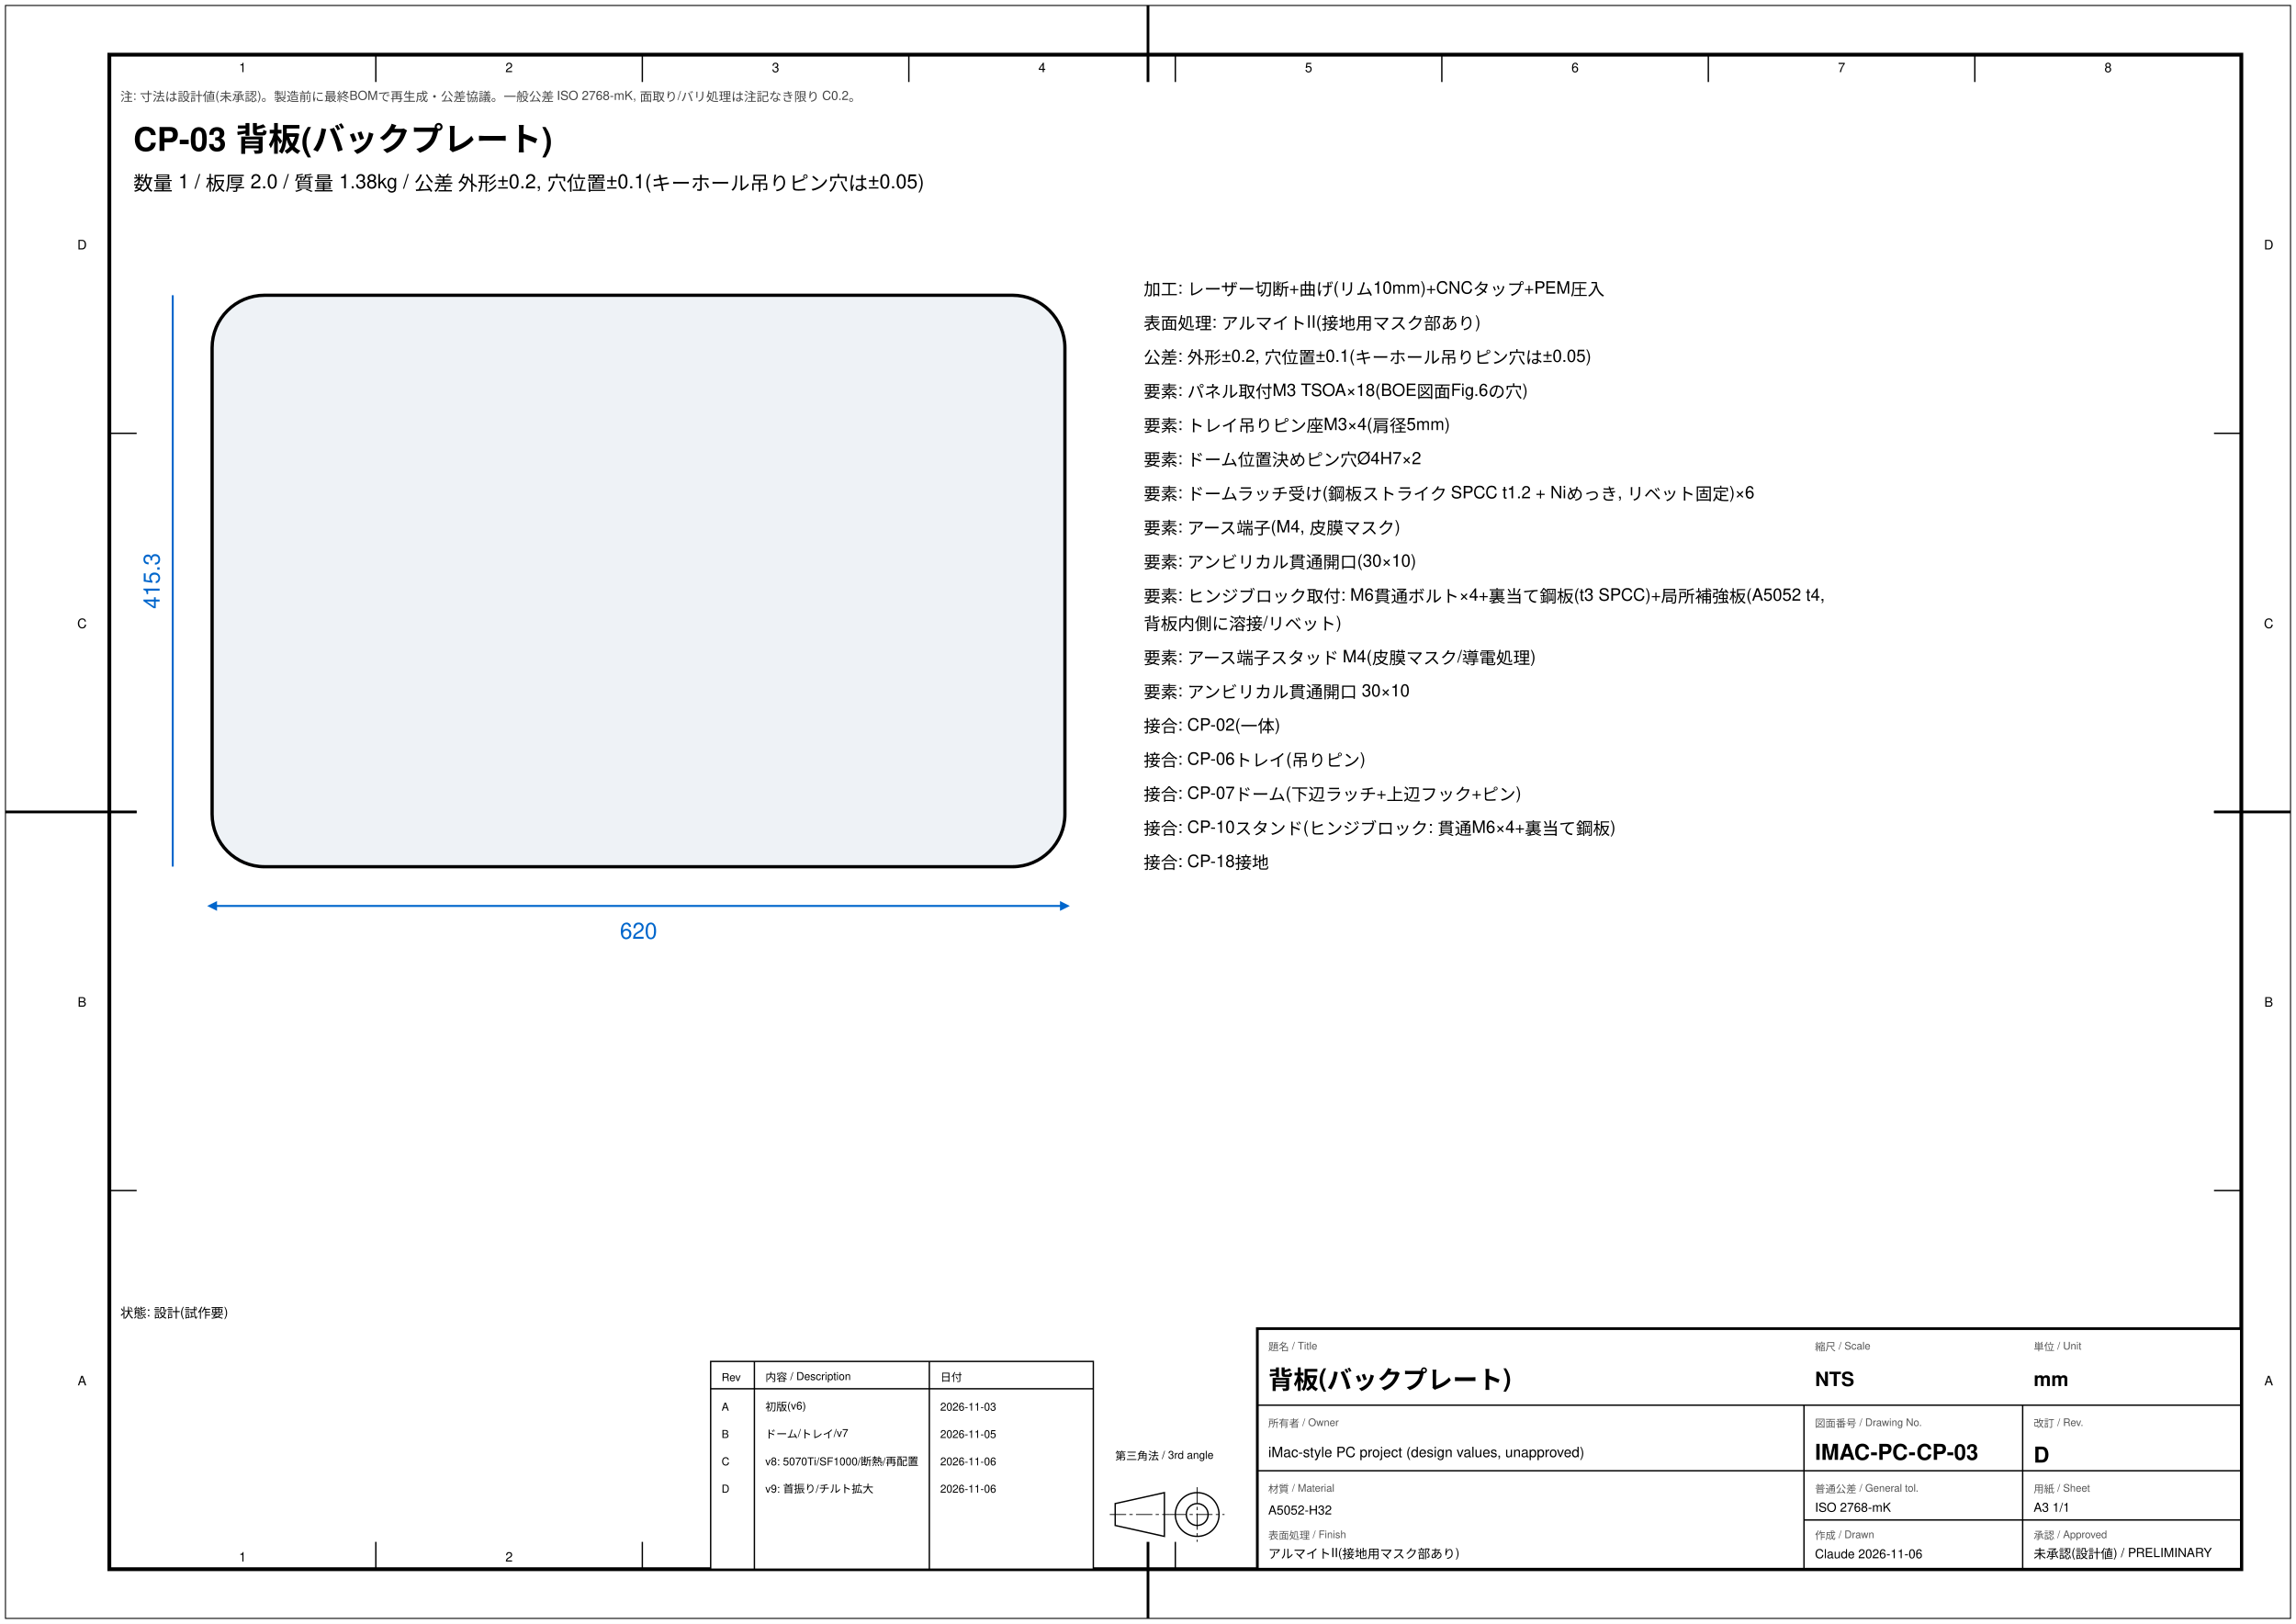
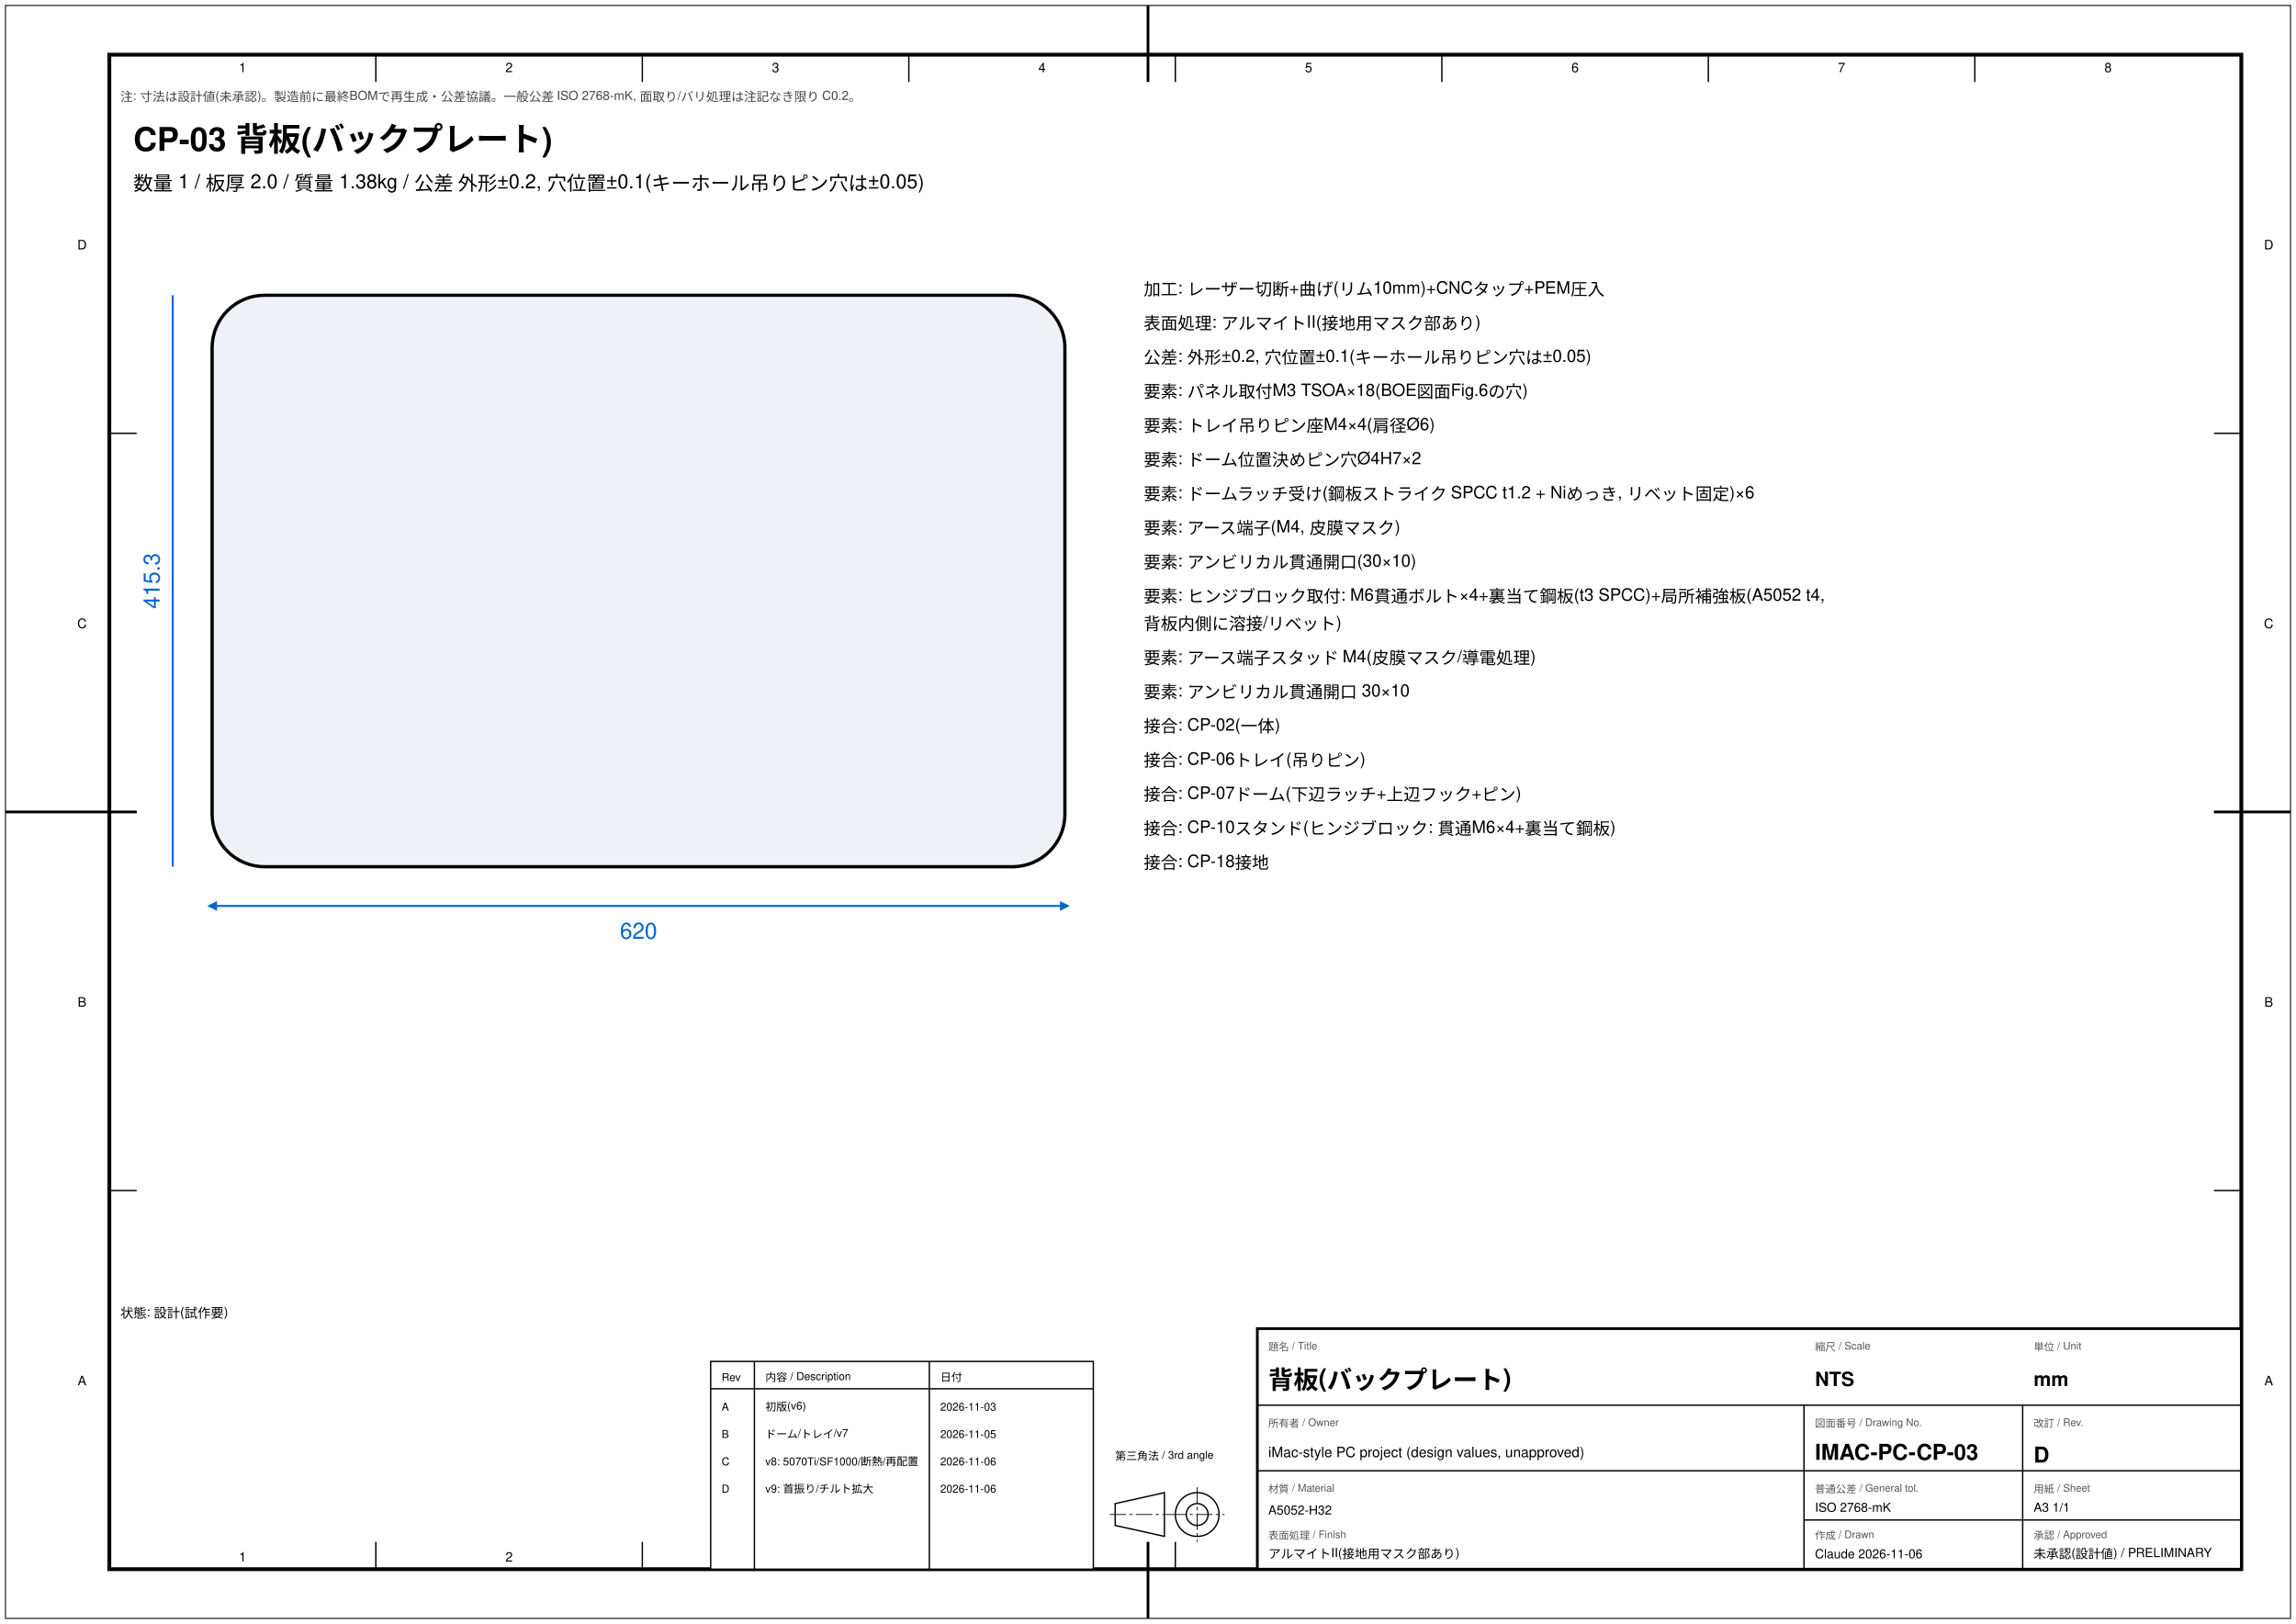
<svg xmlns="http://www.w3.org/2000/svg" viewBox="0 0 420 297" font-family="Helvetica,Arial,sans-serif">
  <defs>
    <marker id="a" markerWidth="5" markerHeight="5" refX="2.5" refY="2.5" orient="auto-start-reverse">
      <path d="M0,0 L5,2.5 L0,5 z" fill="#06c" />
    </marker>
  </defs>
  <rect width="100%" height="100%" fill="#fff" />
  <rect x="1" y="1" width="418" height="295" fill="none" stroke="#000" stroke-width=".18" />
  <rect x="20" y="10" width="390" height="277" fill="none" stroke="#000" stroke-width=".7" />
  <line x1="68.75" y1="10" x2="68.75" y2="15" stroke="#000" stroke-width="0.25" />
  <line x1="68.75" y1="287" x2="68.75" y2="282" stroke="#000" stroke-width="0.25" />
  <text x="44.38" y="13.20" font-size="2.4" text-anchor="middle" font-weight="normal" fill="#000">1</text>
  <text x="44.38" y="285.60" font-size="2.4" text-anchor="middle" font-weight="normal" fill="#000">1</text>
  <line x1="117.5" y1="10" x2="117.5" y2="15" stroke="#000" stroke-width="0.25" />
  <line x1="117.5" y1="287" x2="117.5" y2="282" stroke="#000" stroke-width="0.25" />
  <text x="93.12" y="13.20" font-size="2.4" text-anchor="middle" font-weight="normal" fill="#000">2</text>
  <text x="93.12" y="285.60" font-size="2.4" text-anchor="middle" font-weight="normal" fill="#000">2</text>
  <line x1="166.25" y1="10" x2="166.25" y2="15" stroke="#000" stroke-width="0.25" />
  <line x1="166.25" y1="287" x2="166.25" y2="282" stroke="#000" stroke-width="0.25" />
  <text x="141.88" y="13.20" font-size="2.4" text-anchor="middle" font-weight="normal" fill="#000">3</text>
  <text x="141.88" y="285.60" font-size="2.4" text-anchor="middle" font-weight="normal" fill="#000">3</text>
  <line x1="215.0" y1="10" x2="215.0" y2="15" stroke="#000" stroke-width="0.25" />
  <line x1="215.0" y1="287" x2="215.0" y2="282" stroke="#000" stroke-width="0.25" />
  <text x="190.62" y="13.20" font-size="2.4" text-anchor="middle" font-weight="normal" fill="#000">4</text>
  <text x="190.62" y="285.60" font-size="2.4" text-anchor="middle" font-weight="normal" fill="#000">4</text>
  <line x1="263.75" y1="10" x2="263.75" y2="15" stroke="#000" stroke-width="0.25" />
  <line x1="263.75" y1="287" x2="263.75" y2="282" stroke="#000" stroke-width="0.25" />
  <text x="239.38" y="13.20" font-size="2.4" text-anchor="middle" font-weight="normal" fill="#000">5</text>
  <text x="239.38" y="285.60" font-size="2.4" text-anchor="middle" font-weight="normal" fill="#000">5</text>
  <line x1="312.5" y1="10" x2="312.5" y2="15" stroke="#000" stroke-width="0.25" />
  <line x1="312.5" y1="287" x2="312.5" y2="282" stroke="#000" stroke-width="0.25" />
  <text x="288.12" y="13.20" font-size="2.4" text-anchor="middle" font-weight="normal" fill="#000">6</text>
  <text x="288.12" y="285.60" font-size="2.4" text-anchor="middle" font-weight="normal" fill="#000">6</text>
  <line x1="361.25" y1="10" x2="361.25" y2="15" stroke="#000" stroke-width="0.25" />
  <line x1="361.25" y1="287" x2="361.25" y2="282" stroke="#000" stroke-width="0.25" />
  <text x="336.88" y="13.20" font-size="2.4" text-anchor="middle" font-weight="normal" fill="#000">7</text>
  <text x="336.88" y="285.60" font-size="2.4" text-anchor="middle" font-weight="normal" fill="#000">7</text>
  <text x="385.62" y="13.20" font-size="2.4" text-anchor="middle" font-weight="normal" fill="#000">8</text>
  <text x="385.62" y="285.60" font-size="2.4" text-anchor="middle" font-weight="normal" fill="#000">8</text>
  <line x1="20" y1="79.25" x2="25" y2="79.25" stroke="#000" stroke-width="0.25" />
  <line x1="410" y1="79.25" x2="405" y2="79.25" stroke="#000" stroke-width="0.25" />
  <line x1="20" y1="148.5" x2="25" y2="148.5" stroke="#000" stroke-width="0.25" />
  <line x1="410" y1="148.5" x2="405" y2="148.5" stroke="#000" stroke-width="0.25" />
  <line x1="20" y1="217.75" x2="25" y2="217.75" stroke="#000" stroke-width="0.25" />
  <line x1="410" y1="217.75" x2="405" y2="217.75" stroke="#000" stroke-width="0.25" />
  <text x="15.00" y="45.62" font-size="2.4" text-anchor="middle" font-weight="normal" fill="#000">D</text>
  <text x="415.00" y="45.62" font-size="2.4" text-anchor="middle" font-weight="normal" fill="#000">D</text>
  <text x="15.00" y="114.88" font-size="2.4" text-anchor="middle" font-weight="normal" fill="#000">C</text>
  <text x="415.00" y="114.88" font-size="2.4" text-anchor="middle" font-weight="normal" fill="#000">C</text>
  <text x="15.00" y="184.12" font-size="2.4" text-anchor="middle" font-weight="normal" fill="#000">B</text>
  <text x="415.00" y="184.12" font-size="2.4" text-anchor="middle" font-weight="normal" fill="#000">B</text>
  <text x="15.00" y="253.38" font-size="2.4" text-anchor="middle" font-weight="normal" fill="#000">A</text>
  <text x="415.00" y="253.38" font-size="2.4" text-anchor="middle" font-weight="normal" fill="#000">A</text>
  <line x1="1" y1="148.5" x2="25" y2="148.5" stroke="#000" stroke-width="0.5" />
  <line x1="405" y1="148.5" x2="419" y2="148.5" stroke="#000" stroke-width="0.5" />
  <line x1="210.0" y1="1" x2="210.0" y2="15" stroke="#000" stroke-width="0.5" />
  <line x1="210.0" y1="282" x2="210.0" y2="296" stroke="#000" stroke-width="0.5" />
  <rect x="230" y="243" width="180" height="44" fill="#fff" stroke="#000" stroke-width=".5" />
  <line x1="230" y1="257" x2="410" y2="257" stroke="#000" stroke-width="0.25" />
  <line x1="230" y1="269" x2="410" y2="269" stroke="#000" stroke-width="0.25" />
  <line x1="330" y1="257" x2="330" y2="287" stroke="#000" stroke-width="0.25" />
  <line x1="370" y1="257" x2="370" y2="287" stroke="#000" stroke-width="0.25" />
  <line x1="330" y1="278" x2="410" y2="278" stroke="#000" stroke-width="0.25" />
  <text x="232.00" y="247.00" font-size="1.9" text-anchor="start" font-weight="normal" fill="#555">題名 / Title</text>
  <text x="232.00" y="254.00" font-size="4.6" text-anchor="start" font-weight="bold" fill="#000">背板(バックプレート)</text>
  <text x="232.00" y="261.00" font-size="1.9" text-anchor="start" font-weight="normal" fill="#555">所有者 / Owner</text>
  <text x="232.00" y="266.50" font-size="2.6" text-anchor="start" font-weight="normal" fill="#000">iMac-style PC project (design values, unapproved)</text>
  <text x="232.00" y="273.00" font-size="1.9" text-anchor="start" font-weight="normal" fill="#555">材質 / Material</text>
  <text x="232.00" y="277.00" font-size="2.3" text-anchor="start" font-weight="normal" fill="#000">A5052-H32</text>
  <text x="232.00" y="281.50" font-size="1.9" text-anchor="start" font-weight="normal" fill="#555">表面処理 / Finish</text>
  <text x="232.00" y="285.00" font-size="2.3" text-anchor="start" font-weight="normal" fill="#000">アルマイトII(接地用マスク部あり)</text>
  <text x="332.00" y="261.00" font-size="1.9" text-anchor="start" font-weight="normal" fill="#555">図面番号 / Drawing No.</text>
  <text x="332.00" y="267.00" font-size="4.0" text-anchor="start" font-weight="bold" fill="#000">IMAC-PC-CP-03</text>
  <text x="332.00" y="273.00" font-size="1.9" text-anchor="start" font-weight="normal" fill="#555">普通公差 / General tol.</text>
  <text x="332.00" y="276.50" font-size="2.3" text-anchor="start" font-weight="normal" fill="#000">ISO 2768-mK</text>
  <text x="372.00" y="261.00" font-size="1.9" text-anchor="start" font-weight="normal" fill="#555">改訂 / Rev.</text>
  <text x="372.00" y="267.50" font-size="4.0" text-anchor="start" font-weight="bold" fill="#000">D</text>
  <text x="372.00" y="273.00" font-size="1.9" text-anchor="start" font-weight="normal" fill="#555">用紙 / Sheet</text>
  <text x="372.00" y="276.50" font-size="2.3" text-anchor="start" font-weight="normal" fill="#000">A3  1/1</text>
  <text x="332.00" y="247.00" font-size="1.9" text-anchor="start" font-weight="normal" fill="#555">縮尺 / Scale</text>
  <text x="332.00" y="253.50" font-size="3.6" text-anchor="start" font-weight="bold" fill="#000">NTS</text>
  <text x="372.00" y="247.00" font-size="1.9" text-anchor="start" font-weight="normal" fill="#555">単位 / Unit</text>
  <text x="372.00" y="253.50" font-size="3.6" text-anchor="start" font-weight="bold" fill="#000">mm</text>
  <text x="332.00" y="281.50" font-size="1.9" text-anchor="start" font-weight="normal" fill="#555">作成 / Drawn</text>
  <text x="332.00" y="285.00" font-size="2.3" text-anchor="start" font-weight="normal" fill="#000">Claude 2026-11-06</text>
  <text x="372.00" y="281.50" font-size="1.9" text-anchor="start" font-weight="normal" fill="#555">承認 / Approved</text>
  <text x="372.00" y="285.00" font-size="2.3" text-anchor="start" font-weight="normal" fill="#000">未承認(設計値) / PRELIMINARY</text>
  <g transform="translate(204,273)" stroke="#000" stroke-width=".25" fill="none">
    <path d="M0,2 L9,0 L9,8 L0,6 Z" />
    <line x1="-1" y1="4" x2="10" y2="4" stroke="#000" stroke-width="0.15" stroke-dasharray="3,0.6,0.6,0.6" />
    <circle cx="15" cy="4" r="4" />
    <circle cx="15" cy="4" r="2" />
    <line x1="10" y1="4" x2="20" y2="4" stroke="#000" stroke-width="0.15" stroke-dasharray="3,0.6,0.6,0.6" />
    <line x1="15" y1="-1" x2="15" y2="9" stroke="#000" stroke-width="0.15" stroke-dasharray="3,0.6,0.6,0.6" />
  </g>
  <text x="204.00" y="267.00" font-size="2.0" text-anchor="start" font-weight="normal" fill="#000">第三角法 / 3rd angle</text>
  <rect x="130" y="249" width="70" height="38" fill="#fff" stroke="#000" stroke-width=".25" />
  <line x1="130" y1="254" x2="200" y2="254" stroke="#000" stroke-width="0.25" />
  <line x1="138" y1="249" x2="138" y2="287" stroke="#000" stroke-width="0.25" />
  <line x1="170" y1="249" x2="170" y2="287" stroke="#000" stroke-width="0.25" />
  <text x="132.00" y="252.60" font-size="2.0" text-anchor="start" font-weight="normal" fill="#000">Rev</text>
  <text x="140.00" y="252.60" font-size="2.0" text-anchor="start" font-weight="normal" fill="#000">内容 / Description</text>
  <text x="172.00" y="252.60" font-size="2.0" text-anchor="start" font-weight="normal" fill="#000">日付</text>
  <text x="132.00" y="258.00" font-size="2.0" text-anchor="start" font-weight="normal" fill="#000">A</text>
  <text x="140.00" y="258.00" font-size="2.0" text-anchor="start" font-weight="normal" fill="#000">初版(v6)</text>
  <text x="172.00" y="258.00" font-size="2.0" text-anchor="start" font-weight="normal" fill="#000">2026-11-03</text>
  <text x="132.00" y="263.00" font-size="2.0" text-anchor="start" font-weight="normal" fill="#000">B</text>
  <text x="140.00" y="263.00" font-size="2.0" text-anchor="start" font-weight="normal" fill="#000">ドーム/トレイ/v7</text>
  <text x="172.00" y="263.00" font-size="2.0" text-anchor="start" font-weight="normal" fill="#000">2026-11-05</text>
  <text x="132.00" y="268.00" font-size="2.0" text-anchor="start" font-weight="normal" fill="#000">C</text>
  <text x="140.00" y="268.00" font-size="2.0" text-anchor="start" font-weight="normal" fill="#000">v8: 5070Ti/SF1000/断熱/再配置</text>
  <text x="172.00" y="268.00" font-size="2.0" text-anchor="start" font-weight="normal" fill="#000">2026-11-06</text>
  <text x="132.00" y="273.00" font-size="2.0" text-anchor="start" font-weight="normal" fill="#000">D</text>
  <text x="140.00" y="273.00" font-size="2.0" text-anchor="start" font-weight="normal" fill="#000">v9: 首振り/チルト拡大</text>
  <text x="172.00" y="273.00" font-size="2.0" text-anchor="start" font-weight="normal" fill="#000">2026-11-06</text>
  <text x="22.00" y="241.00" font-size="2.4" text-anchor="start" font-weight="normal" fill="#000">状態: 設計(試作要)</text>
  <text x="22.00" y="18.50" font-size="2.3" text-anchor="start" font-weight="normal" fill="#444">注: 寸法は設計値(未承認)。製造前に最終BOMで再生成・公差協議。一般公差 ISO 2768-mK, 面取り/バリ処理は注記なき限り C0.2。</text>
  <g transform="translate(22,18) scale(1.2)">
    <text x="2" y="8" font-size="5" font-weight="bold">CP-03 背板(バックプレート)</text>
    <text x="2" y="14" font-size="3">数量 1 / 板厚 2.0 / 質量 1.38kg / 公差 外形±0.2, 穴位置±0.1(キーホール吊りピン穴は±0.05)</text>
    <rect x="14" y="30" width="130.0" height="87.1" rx="8.0" fill="#eef2f6" stroke="#000" stroke-width=".5" />
    <line x1="14" y1="123.079" x2="144.0" y2="123.079" stroke="#06c" stroke-width=".3" marker-start="url(#a)" marker-end="url(#a)" />
    <text x="79.0" y="128.079" font-size="3.4" text-anchor="middle" fill="#06c">620</text>
    <line x1="8" y1="30" x2="8" y2="117.079" stroke="#06c" stroke-width=".3" />
    <text x="6" y="73.54" font-size="3.4" text-anchor="middle" fill="#06c" transform="rotate(-90 6 73.53952)">415.3</text>
    <text x="156" y="30" font-size="2.6">加工: レーザー切断+曲げ(リム10mm)+CNCタップ+PEM圧入</text>
    <text x="156" y="35.2" font-size="2.6">表面処理: アルマイトII(接地用マスク部あり)</text>
    <text x="156" y="40.4" font-size="2.6">公差: 外形±0.2, 穴位置±0.1(キーホール吊りピン穴は±0.05)</text>
    <text x="156" y="45.6" font-size="2.6">要素: パネル取付M3 TSOA×18(BOE図面Fig.6の穴)</text>
-     <text x="156" y="50.8" font-size="2.6">要素: トレイ吊りピン座M3×4(肩径5mm)</text>
+     <text x="156" y="50.8" font-size="2.6">要素: トレイ吊りピン座M4×4(肩径Ø6)</text>
    <text x="156" y="56" font-size="2.6">要素: ドーム位置決めピン穴Ø4H7×2</text>
    <text x="156" y="61.2" font-size="2.6">要素: ドームラッチ受け(鋼板ストライク SPCC t1.2 + Niめっき, リベット固定)×6</text>
    <text x="156" y="66.4" font-size="2.6">要素: アース端子(M4, 皮膜マスク)</text>
    <text x="156" y="71.6" font-size="2.6">要素: アンビリカル貫通開口(30×10)</text>
    <text x="156" y="76.8" font-size="2.6">要素: ヒンジブロック取付: M6貫通ボルト×4+裏当て鋼板(t3 SPCC)+局所補強板(A5052 t4, </text>
    <text x="156" y="81" font-size="2.6">背板内側に溶接/リベット)</text>
    <text x="156" y="86.2" font-size="2.6">要素: アース端子スタッド M4(皮膜マスク/導電処理)</text>
    <text x="156" y="91.4" font-size="2.6">要素: アンビリカル貫通開口 30×10</text>
    <text x="156" y="96.6" font-size="2.6">接合: CP-02(一体)</text>
    <text x="156" y="101.8" font-size="2.6">接合: CP-06トレイ(吊りピン)</text>
    <text x="156" y="107" font-size="2.6">接合: CP-07ドーム(下辺ラッチ+上辺フック+ピン)</text>
    <text x="156" y="112.2" font-size="2.6">接合: CP-10スタンド(ヒンジブロック: 貫通M6×4+裏当て鋼板)</text>
    <text x="156" y="117.4" font-size="2.6">接合: CP-18接地</text>
  </g>
</svg>
